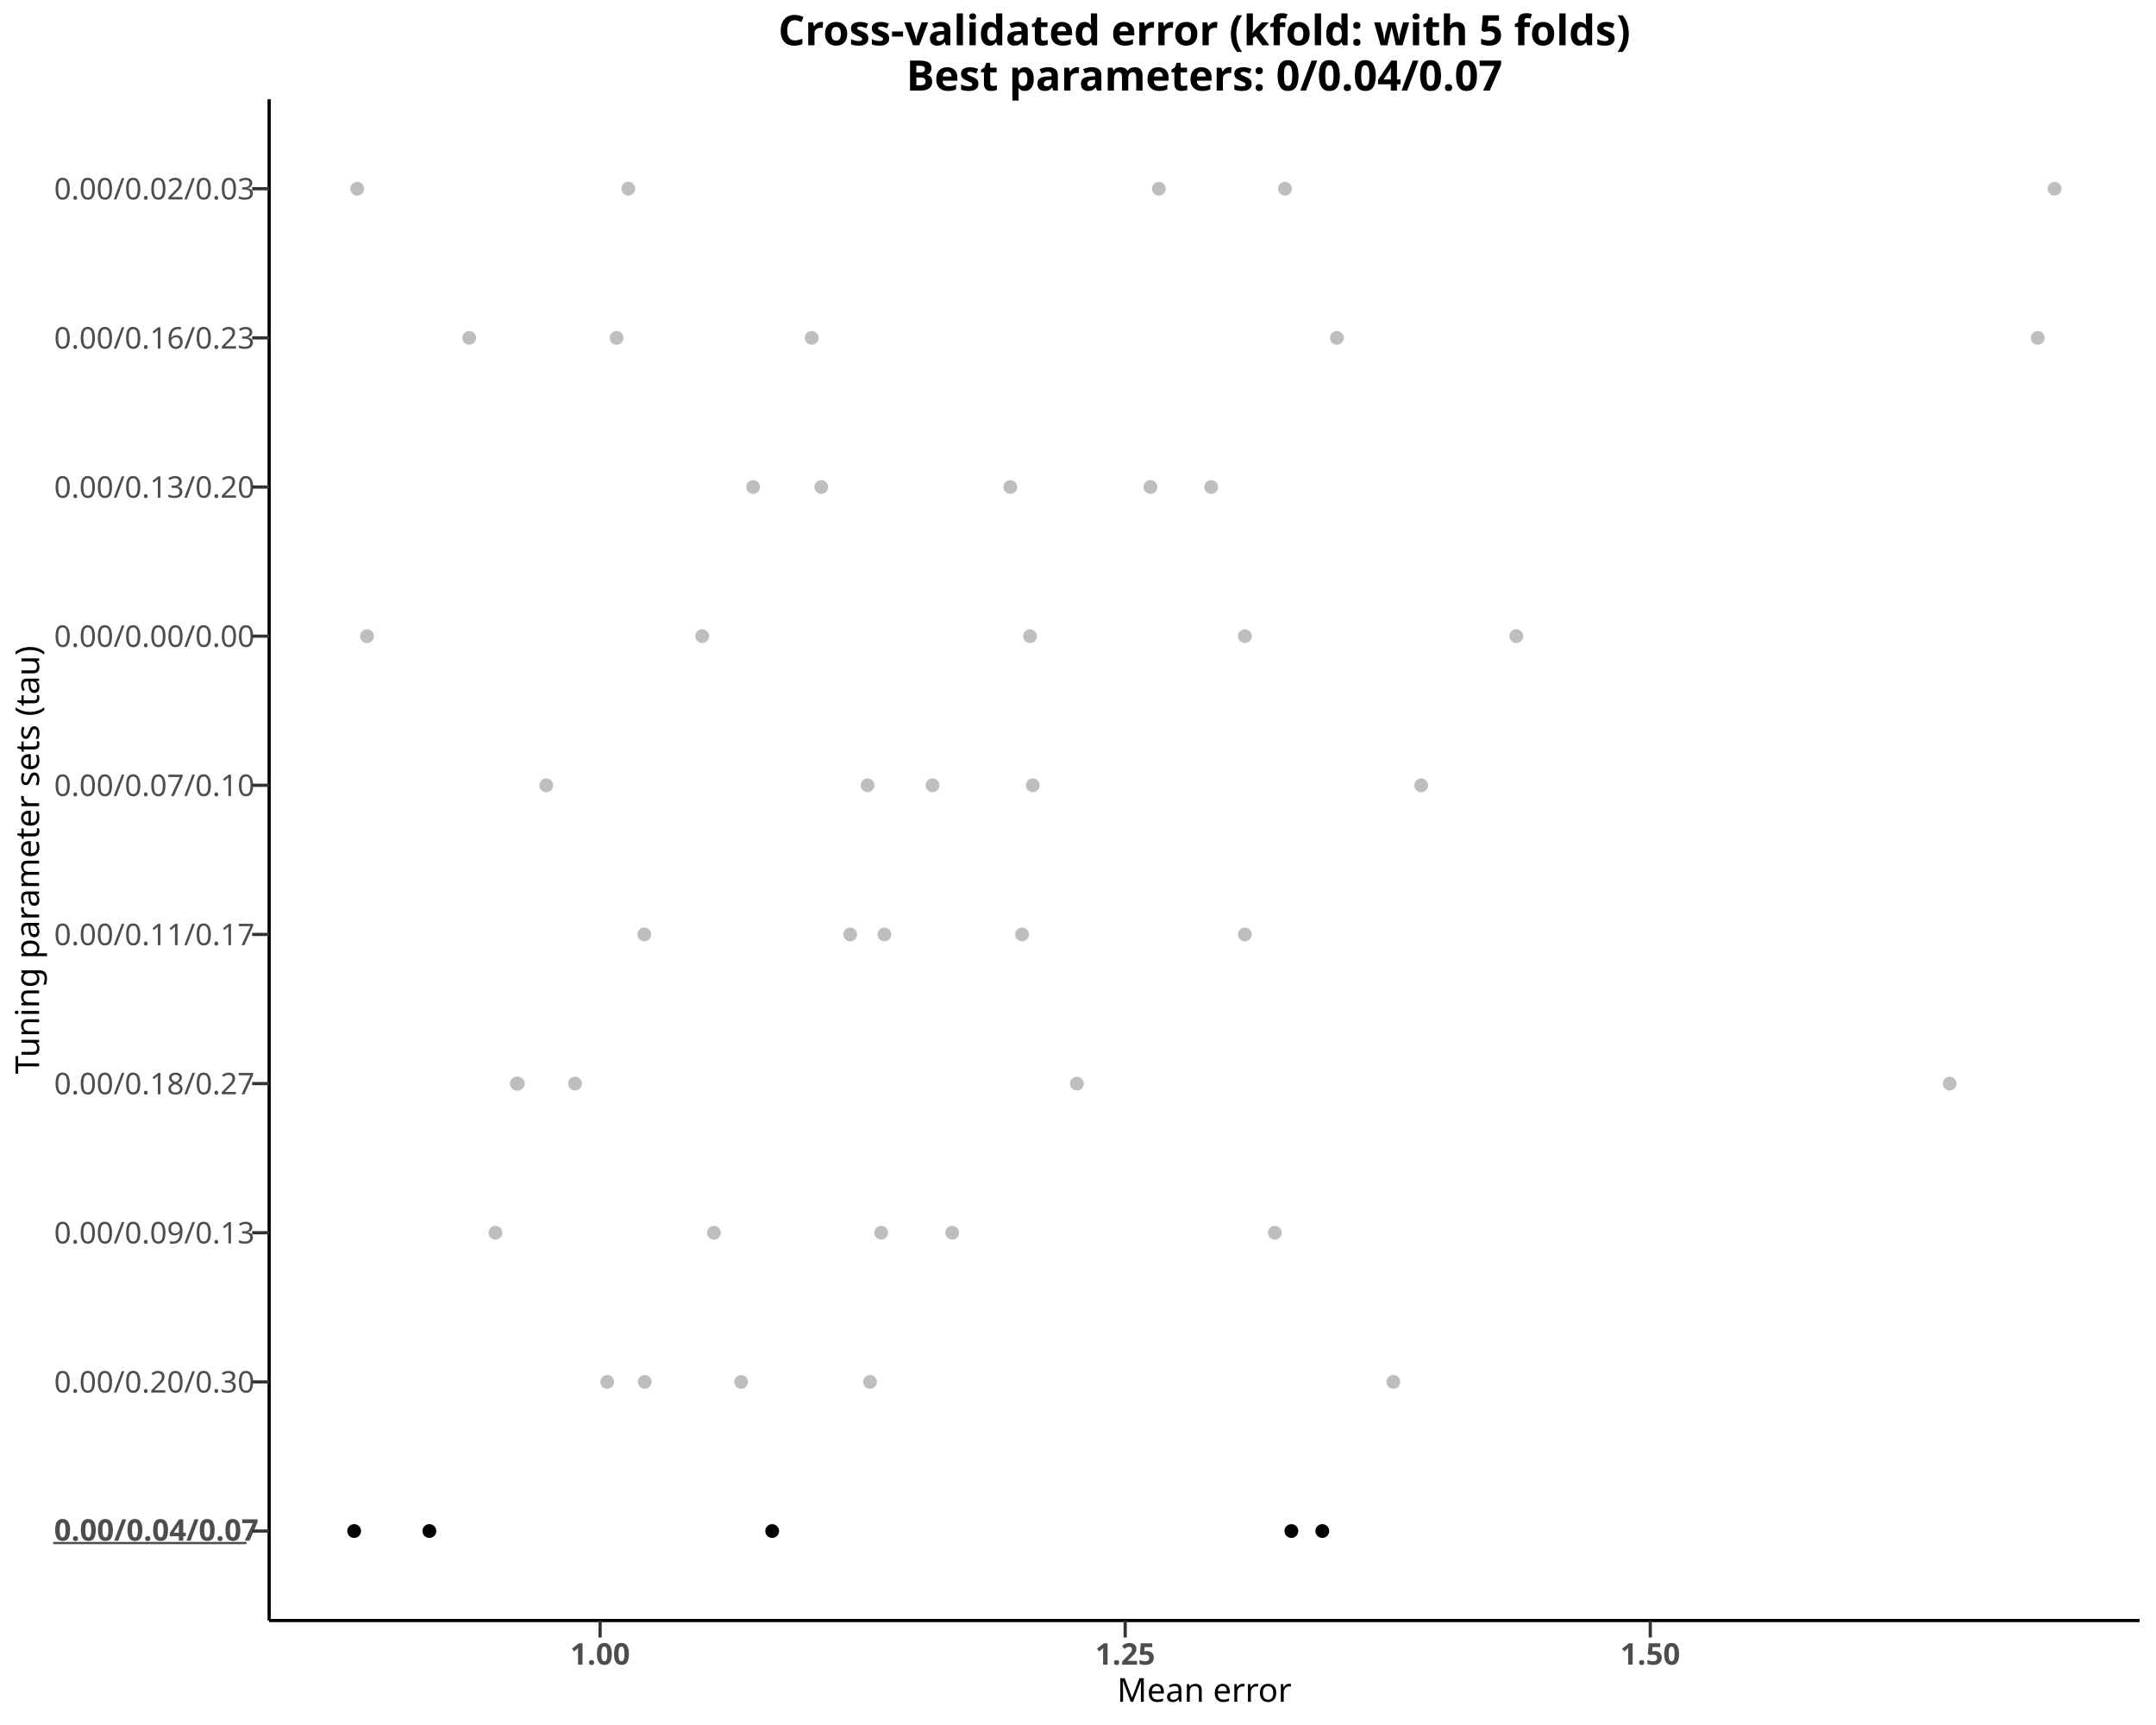
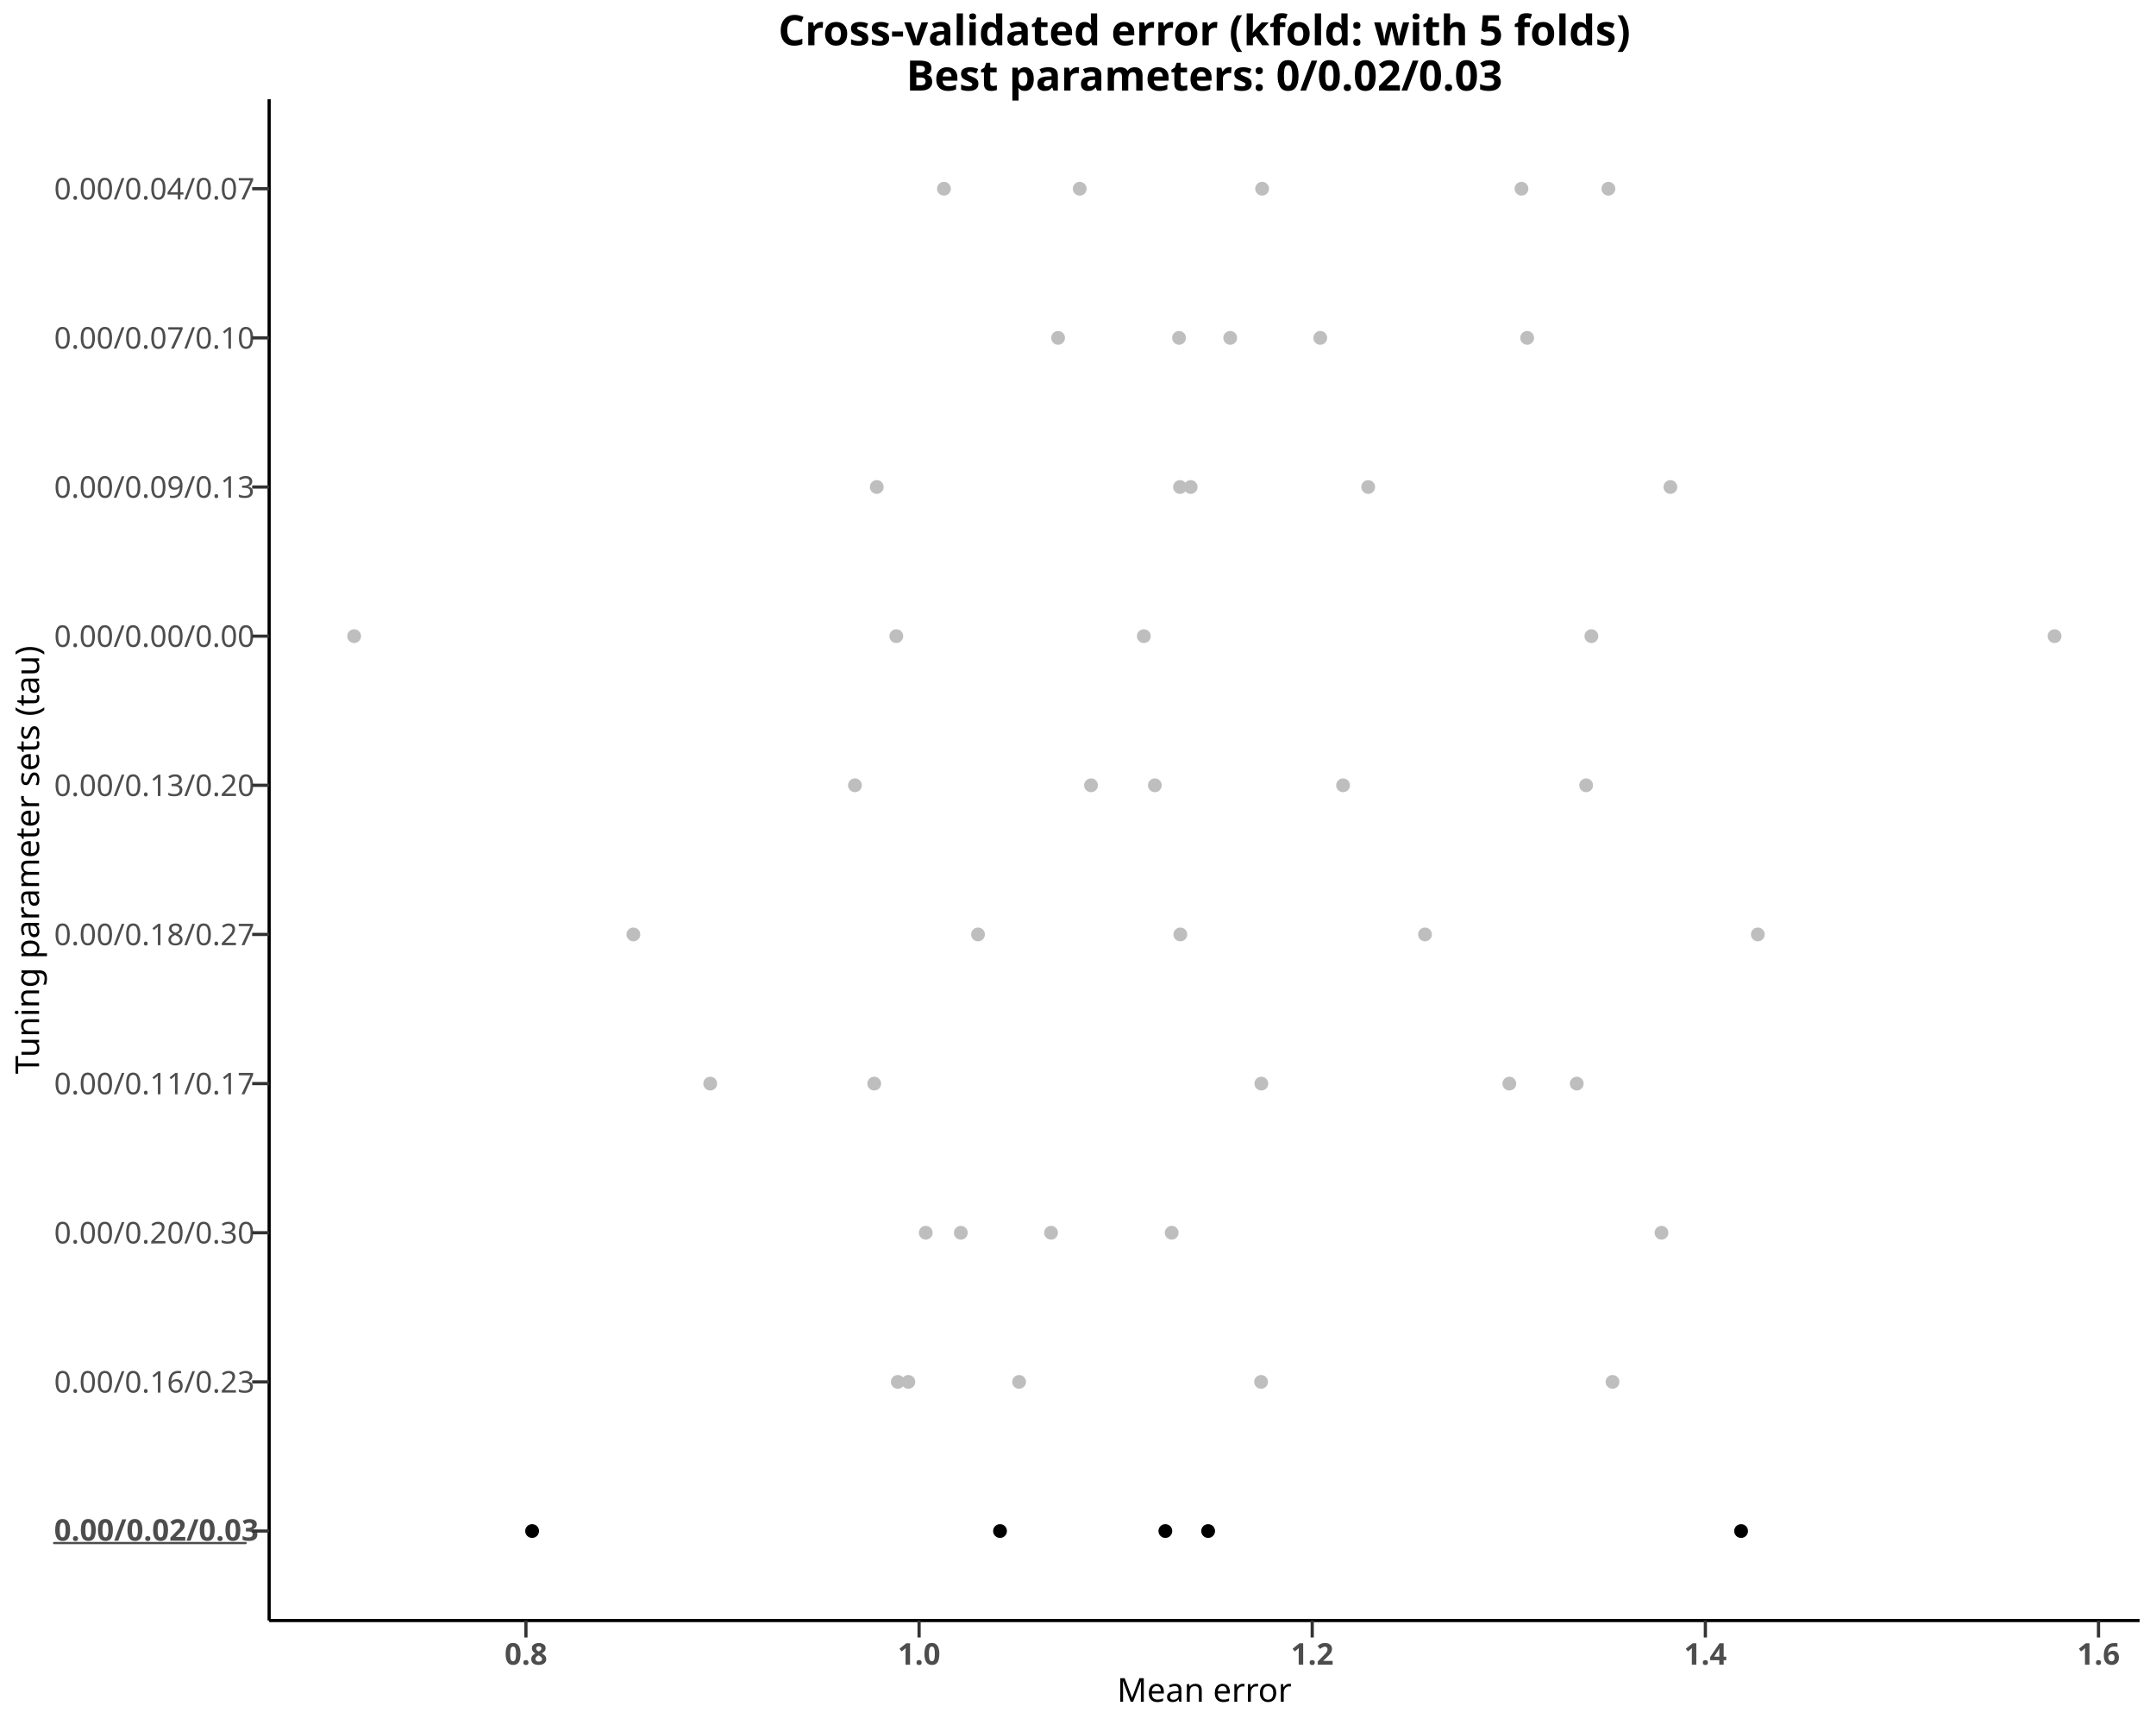
<svg xmlns="http://www.w3.org/2000/svg" class="svglite" data-engine-version="2.0" width="720.00pt" height="576.00pt" viewBox="0 0 720.00 576.00">
  <defs>
    <style type="text/css">
    .svglite line, .svglite polyline, .svglite polygon, .svglite path, .svglite rect, .svglite circle {
      fill: none;
      stroke: #000000;
      stroke-linecap: round;
      stroke-linejoin: round;
      stroke-miterlimit: 10.00;
    }
  </style>
  </defs>
  <rect width="100%" height="100%" style="stroke: none; fill: #FFFFFF;" />
  <defs>
    <clipPath id="cpMC4wMHw3MjAuMDB8MC4wMHw1NzYuMDA=">
      <rect x="0.00" y="0.00" width="720.00" height="576.00" />
    </clipPath>
  </defs>
  <g clip-path="url(#cpMC4wMHw3MjAuMDB8MC4wMHw1NzYuMDA=)">
    <rect x="0.00" y="0.00" width="720.00" height="576.00" style="stroke-width: 1.07; stroke: #FFFFFF; fill: #FFFFFF;" />
  </g>
  <defs>
    <clipPath id="cpODkuODh8NzE0LjUyfDMzLjE0fDU0MS4xMQ==">
      <rect x="89.88" y="33.14" width="624.64" height="507.97" />
    </clipPath>
  </defs>
  <g clip-path="url(#cpODkuODh8NzE0LjUyfDMzLjE0fDU0MS4xMQ==)">
    <rect x="89.88" y="33.14" width="624.64" height="507.97" style="stroke-width: 1.07; stroke: none; fill: #FFFFFF;" />
-     <circle cx="202.79" cy="461.43" r="1.95" style="stroke-width: 0.71; stroke: #BEBEBE; fill: #BEBEBE;" />
-     <circle cx="359.64" cy="361.83" r="1.95" style="stroke-width: 0.71; stroke: #BEBEBE; fill: #BEBEBE;" />
-     <circle cx="446.44" cy="112.82" r="1.95" style="stroke-width: 0.71; stroke: #BEBEBE; fill: #BEBEBE;" />
-     <circle cx="384.19" cy="162.62" r="1.95" style="stroke-width: 0.71; stroke: #BEBEBE; fill: #BEBEBE;" />
-     <circle cx="295.35" cy="312.02" r="1.95" style="stroke-width: 0.71; stroke: #BEBEBE; fill: #BEBEBE;" />
-     <circle cx="294.27" cy="411.63" r="1.95" style="stroke-width: 0.71; stroke: #BEBEBE; fill: #BEBEBE;" />
-     <circle cx="311.42" cy="262.22" r="1.95" style="stroke-width: 0.71; stroke: #BEBEBE; fill: #BEBEBE;" />
-     <circle cx="143.39" cy="511.23" r="1.95" style="stroke-width: 0.71; fill: #000000;" />
-     <circle cx="119.30" cy="63.02" r="1.95" style="stroke-width: 0.71; stroke: #BEBEBE; fill: #BEBEBE;" />
-     <circle cx="506.37" cy="212.42" r="1.95" style="stroke-width: 0.71; stroke: #BEBEBE; fill: #BEBEBE;" />
-     <circle cx="215.31" cy="461.43" r="1.95" style="stroke-width: 0.71; stroke: #BEBEBE; fill: #BEBEBE;" />
-     <circle cx="172.94" cy="361.83" r="1.95" style="stroke-width: 0.71; stroke: #BEBEBE; fill: #BEBEBE;" />
-     <circle cx="271.09" cy="112.82" r="1.95" style="stroke-width: 0.71; stroke: #BEBEBE; fill: #BEBEBE;" />
-     <circle cx="251.50" cy="162.62" r="1.95" style="stroke-width: 0.71; stroke: #BEBEBE; fill: #BEBEBE;" />
-     <circle cx="415.71" cy="312.02" r="1.95" style="stroke-width: 0.71; stroke: #BEBEBE; fill: #BEBEBE;" />
-     <circle cx="317.99" cy="411.63" r="1.95" style="stroke-width: 0.71; stroke: #BEBEBE; fill: #BEBEBE;" />
-     <circle cx="474.61" cy="262.22" r="1.95" style="stroke-width: 0.71; stroke: #BEBEBE; fill: #BEBEBE;" />
-     <circle cx="257.87" cy="511.23" r="1.95" style="stroke-width: 0.71; fill: #000000;" />
-     <circle cx="686.13" cy="63.02" r="1.95" style="stroke-width: 0.71; stroke: #BEBEBE; fill: #BEBEBE;" />
-     <circle cx="122.56" cy="212.42" r="1.95" style="stroke-width: 0.71; stroke: #BEBEBE; fill: #BEBEBE;" />
-     <circle cx="247.50" cy="461.43" r="1.95" style="stroke-width: 0.71; stroke: #BEBEBE; fill: #BEBEBE;" />
-     <circle cx="192.03" cy="361.83" r="1.95" style="stroke-width: 0.71; stroke: #BEBEBE; fill: #BEBEBE;" />
-     <circle cx="156.70" cy="112.82" r="1.95" style="stroke-width: 0.71; stroke: #BEBEBE; fill: #BEBEBE;" />
-     <circle cx="337.39" cy="162.62" r="1.95" style="stroke-width: 0.71; stroke: #BEBEBE; fill: #BEBEBE;" />
-     <circle cx="283.92" cy="312.02" r="1.95" style="stroke-width: 0.71; stroke: #BEBEBE; fill: #BEBEBE;" />
-     <circle cx="165.47" cy="411.63" r="1.95" style="stroke-width: 0.71; stroke: #BEBEBE; fill: #BEBEBE;" />
-     <circle cx="289.72" cy="262.22" r="1.95" style="stroke-width: 0.71; stroke: #BEBEBE; fill: #BEBEBE;" />
-     <circle cx="431.26" cy="511.23" r="1.95" style="stroke-width: 0.71; fill: #000000;" />
-     <circle cx="429.11" cy="63.02" r="1.95" style="stroke-width: 0.71; stroke: #BEBEBE; fill: #BEBEBE;" />
-     <circle cx="234.48" cy="212.42" r="1.95" style="stroke-width: 0.71; stroke: #BEBEBE; fill: #BEBEBE;" />
-     <circle cx="465.30" cy="461.43" r="1.95" style="stroke-width: 0.71; stroke: #BEBEBE; fill: #BEBEBE;" />
-     <circle cx="651.10" cy="361.83" r="1.95" style="stroke-width: 0.71; stroke: #BEBEBE; fill: #BEBEBE;" />
-     <circle cx="205.92" cy="112.82" r="1.95" style="stroke-width: 0.71; stroke: #BEBEBE; fill: #BEBEBE;" />
-     <circle cx="404.49" cy="162.62" r="1.95" style="stroke-width: 0.71; stroke: #BEBEBE; fill: #BEBEBE;" />
-     <circle cx="215.16" cy="312.02" r="1.95" style="stroke-width: 0.71; stroke: #BEBEBE; fill: #BEBEBE;" />
-     <circle cx="238.42" cy="411.63" r="1.95" style="stroke-width: 0.71; stroke: #BEBEBE; fill: #BEBEBE;" />
-     <circle cx="182.43" cy="262.22" r="1.95" style="stroke-width: 0.71; stroke: #BEBEBE; fill: #BEBEBE;" />
-     <circle cx="441.59" cy="511.23" r="1.95" style="stroke-width: 0.71; fill: #000000;" />
-     <circle cx="387.01" cy="63.02" r="1.95" style="stroke-width: 0.71; stroke: #BEBEBE; fill: #BEBEBE;" />
-     <circle cx="343.96" cy="212.42" r="1.95" style="stroke-width: 0.71; stroke: #BEBEBE; fill: #BEBEBE;" />
-     <circle cx="290.55" cy="461.43" r="1.95" style="stroke-width: 0.71; stroke: #BEBEBE; fill: #BEBEBE;" />
-     <circle cx="172.58" cy="361.83" r="1.95" style="stroke-width: 0.71; stroke: #BEBEBE; fill: #BEBEBE;" />
-     <circle cx="680.52" cy="112.82" r="1.95" style="stroke-width: 0.71; stroke: #BEBEBE; fill: #BEBEBE;" />
-     <circle cx="274.27" cy="162.62" r="1.95" style="stroke-width: 0.71; stroke: #BEBEBE; fill: #BEBEBE;" />
-     <circle cx="341.31" cy="312.02" r="1.95" style="stroke-width: 0.71; stroke: #BEBEBE; fill: #BEBEBE;" />
-     <circle cx="425.73" cy="411.63" r="1.95" style="stroke-width: 0.71; stroke: #BEBEBE; fill: #BEBEBE;" />
-     <circle cx="344.89" cy="262.22" r="1.95" style="stroke-width: 0.71; stroke: #BEBEBE; fill: #BEBEBE;" />
-     <circle cx="118.27" cy="511.23" r="1.95" style="stroke-width: 0.71; fill: #000000;" />
-     <circle cx="209.82" cy="63.02" r="1.95" style="stroke-width: 0.71; stroke: #BEBEBE; fill: #BEBEBE;" />
-     <circle cx="415.73" cy="212.42" r="1.95" style="stroke-width: 0.71; stroke: #BEBEBE; fill: #BEBEBE;" />
+     <circle cx="309.16" cy="411.63" r="1.95" style="stroke-width: 0.71; stroke: #BEBEBE; fill: #BEBEBE;" />
+     <circle cx="394.17" cy="312.02" r="1.95" style="stroke-width: 0.71; stroke: #BEBEBE; fill: #BEBEBE;" />
+     <circle cx="299.82" cy="461.43" r="1.95" style="stroke-width: 0.71; stroke: #BEBEBE; fill: #BEBEBE;" />
+     <circle cx="364.35" cy="262.22" r="1.95" style="stroke-width: 0.71; stroke: #BEBEBE; fill: #BEBEBE;" />
+     <circle cx="421.23" cy="361.83" r="1.95" style="stroke-width: 0.71; stroke: #BEBEBE; fill: #BEBEBE;" />
+     <circle cx="394.06" cy="162.62" r="1.95" style="stroke-width: 0.71; stroke: #BEBEBE; fill: #BEBEBE;" />
+     <circle cx="393.74" cy="112.82" r="1.95" style="stroke-width: 0.71; stroke: #BEBEBE; fill: #BEBEBE;" />
+     <circle cx="421.49" cy="63.02" r="1.95" style="stroke-width: 0.71; stroke: #BEBEBE; fill: #BEBEBE;" />
+     <circle cx="177.70" cy="511.23" r="1.95" style="stroke-width: 0.71; fill: #000000;" />
+     <circle cx="686.13" cy="212.42" r="1.95" style="stroke-width: 0.71; stroke: #BEBEBE; fill: #BEBEBE;" />
+     <circle cx="320.87" cy="411.63" r="1.95" style="stroke-width: 0.71; stroke: #BEBEBE; fill: #BEBEBE;" />
+     <circle cx="475.88" cy="312.02" r="1.95" style="stroke-width: 0.71; stroke: #BEBEBE; fill: #BEBEBE;" />
+     <circle cx="538.50" cy="461.43" r="1.95" style="stroke-width: 0.71; stroke: #BEBEBE; fill: #BEBEBE;" />
+     <circle cx="385.66" cy="262.22" r="1.95" style="stroke-width: 0.71; stroke: #BEBEBE; fill: #BEBEBE;" />
+     <circle cx="504.05" cy="361.83" r="1.95" style="stroke-width: 0.71; stroke: #BEBEBE; fill: #BEBEBE;" />
+     <circle cx="557.83" cy="162.62" r="1.95" style="stroke-width: 0.71; stroke: #BEBEBE; fill: #BEBEBE;" />
+     <circle cx="410.83" cy="112.82" r="1.95" style="stroke-width: 0.71; stroke: #BEBEBE; fill: #BEBEBE;" />
+     <circle cx="315.23" cy="63.02" r="1.95" style="stroke-width: 0.71; stroke: #BEBEBE; fill: #BEBEBE;" />
+     <circle cx="389.17" cy="511.23" r="1.95" style="stroke-width: 0.71; fill: #000000;" />
+     <circle cx="299.32" cy="212.42" r="1.95" style="stroke-width: 0.71; stroke: #BEBEBE; fill: #BEBEBE;" />
+     <circle cx="351.00" cy="411.63" r="1.95" style="stroke-width: 0.71; stroke: #BEBEBE; fill: #BEBEBE;" />
+     <circle cx="587.03" cy="312.02" r="1.95" style="stroke-width: 0.71; stroke: #BEBEBE; fill: #BEBEBE;" />
+     <circle cx="421.14" cy="461.43" r="1.95" style="stroke-width: 0.71; stroke: #BEBEBE; fill: #BEBEBE;" />
+     <circle cx="529.70" cy="262.22" r="1.95" style="stroke-width: 0.71; stroke: #BEBEBE; fill: #BEBEBE;" />
+     <circle cx="291.95" cy="361.83" r="1.95" style="stroke-width: 0.71; stroke: #BEBEBE; fill: #BEBEBE;" />
+     <circle cx="292.80" cy="162.62" r="1.95" style="stroke-width: 0.71; stroke: #BEBEBE; fill: #BEBEBE;" />
+     <circle cx="440.90" cy="112.82" r="1.95" style="stroke-width: 0.71; stroke: #BEBEBE; fill: #BEBEBE;" />
+     <circle cx="508.10" cy="63.02" r="1.95" style="stroke-width: 0.71; stroke: #BEBEBE; fill: #BEBEBE;" />
+     <circle cx="333.96" cy="511.23" r="1.95" style="stroke-width: 0.71; fill: #000000;" />
+     <circle cx="381.99" cy="212.42" r="1.95" style="stroke-width: 0.71; stroke: #BEBEBE; fill: #BEBEBE;" />
+     <circle cx="554.85" cy="411.63" r="1.95" style="stroke-width: 0.71; stroke: #BEBEBE; fill: #BEBEBE;" />
+     <circle cx="211.52" cy="312.02" r="1.95" style="stroke-width: 0.71; stroke: #BEBEBE; fill: #BEBEBE;" />
+     <circle cx="340.33" cy="461.43" r="1.95" style="stroke-width: 0.71; stroke: #BEBEBE; fill: #BEBEBE;" />
+     <circle cx="448.52" cy="262.22" r="1.95" style="stroke-width: 0.71; stroke: #BEBEBE; fill: #BEBEBE;" />
+     <circle cx="526.56" cy="361.83" r="1.95" style="stroke-width: 0.71; stroke: #BEBEBE; fill: #BEBEBE;" />
+     <circle cx="397.63" cy="162.62" r="1.95" style="stroke-width: 0.71; stroke: #BEBEBE; fill: #BEBEBE;" />
+     <circle cx="353.35" cy="112.82" r="1.95" style="stroke-width: 0.71; stroke: #BEBEBE; fill: #BEBEBE;" />
+     <circle cx="537.13" cy="63.02" r="1.95" style="stroke-width: 0.71; stroke: #BEBEBE; fill: #BEBEBE;" />
+     <circle cx="581.44" cy="511.23" r="1.95" style="stroke-width: 0.71; fill: #000000;" />
+     <circle cx="118.27" cy="212.42" r="1.95" style="stroke-width: 0.71; stroke: #BEBEBE; fill: #BEBEBE;" />
+     <circle cx="391.29" cy="411.63" r="1.95" style="stroke-width: 0.71; stroke: #BEBEBE; fill: #BEBEBE;" />
+     <circle cx="326.61" cy="312.02" r="1.95" style="stroke-width: 0.71; stroke: #BEBEBE; fill: #BEBEBE;" />
+     <circle cx="303.35" cy="461.43" r="1.95" style="stroke-width: 0.71; stroke: #BEBEBE; fill: #BEBEBE;" />
+     <circle cx="285.51" cy="262.22" r="1.95" style="stroke-width: 0.71; stroke: #BEBEBE; fill: #BEBEBE;" />
+     <circle cx="237.18" cy="361.83" r="1.95" style="stroke-width: 0.71; stroke: #BEBEBE; fill: #BEBEBE;" />
+     <circle cx="456.91" cy="162.62" r="1.95" style="stroke-width: 0.71; stroke: #BEBEBE; fill: #BEBEBE;" />
+     <circle cx="510.00" cy="112.82" r="1.95" style="stroke-width: 0.71; stroke: #BEBEBE; fill: #BEBEBE;" />
+     <circle cx="360.57" cy="63.02" r="1.95" style="stroke-width: 0.71; stroke: #BEBEBE; fill: #BEBEBE;" />
+     <circle cx="403.46" cy="511.23" r="1.95" style="stroke-width: 0.71; fill: #000000;" />
+     <circle cx="531.45" cy="212.42" r="1.95" style="stroke-width: 0.71; stroke: #BEBEBE; fill: #BEBEBE;" />
  </g>
  <g clip-path="url(#cpMC4wMHw3MjAuMDB8MC4wMHw1NzYuMDA=)">
    <polyline points="89.88,541.11 89.88,33.14 " style="stroke-width: 1.07; stroke-linecap: butt;" />
-     <text x="18.07" y="465.00" style="font-size: 10.00px; fill: #4D4D4D; font-family: sans;" textLength="63.95px" lengthAdjust="spacingAndGlyphs">0.00/0.20/0.30</text>
+     <text x="18.07" y="415.20" style="font-size: 10.00px; fill: #4D4D4D; font-family: sans;" textLength="63.95px" lengthAdjust="spacingAndGlyphs">0.00/0.20/0.30</text>
    <text x="18.07" y="216.00" style="font-size: 10.00px; fill: #4D4D4D; font-family: sans;" textLength="63.95px" lengthAdjust="spacingAndGlyphs">0.00/0.00/0.00</text>
-     <text x="18.07" y="315.60" style="font-size: 10.00px; fill: #4D4D4D; font-family: sans;" textLength="63.95px" lengthAdjust="spacingAndGlyphs">0.00/0.11/0.17</text>
-     <text x="18.07" y="116.40" style="font-size: 10.00px; fill: #4D4D4D; font-family: sans;" textLength="63.95px" lengthAdjust="spacingAndGlyphs">0.00/0.16/0.23</text>
-     <text x="18.07" y="365.40" style="font-size: 10.00px; fill: #4D4D4D; font-family: sans;" textLength="63.95px" lengthAdjust="spacingAndGlyphs">0.00/0.18/0.27</text>
-     <text x="18.07" y="166.20" style="font-size: 10.00px; fill: #4D4D4D; font-family: sans;" textLength="63.95px" lengthAdjust="spacingAndGlyphs">0.00/0.13/0.20</text>
-     <text x="18.07" y="265.80" style="font-size: 10.00px; fill: #4D4D4D; font-family: sans;" textLength="63.95px" lengthAdjust="spacingAndGlyphs">0.00/0.07/0.10</text>
-     <text x="18.07" y="415.20" style="font-size: 10.00px; fill: #4D4D4D; font-family: sans;" textLength="63.95px" lengthAdjust="spacingAndGlyphs">0.00/0.09/0.13</text>
-     <text x="18.07" y="514.46" style="font-size: 10.00px; font-weight: bold; fill: #4D4D4D; font-family: sans;" textLength="63.95px" lengthAdjust="spacingAndGlyphs">0.00/0.04/0.07</text>
+     <text x="18.07" y="365.40" style="font-size: 10.00px; fill: #4D4D4D; font-family: sans;" textLength="63.95px" lengthAdjust="spacingAndGlyphs">0.00/0.11/0.17</text>
+     <text x="18.07" y="465.00" style="font-size: 10.00px; fill: #4D4D4D; font-family: sans;" textLength="63.95px" lengthAdjust="spacingAndGlyphs">0.00/0.16/0.23</text>
+     <text x="18.07" y="315.60" style="font-size: 10.00px; fill: #4D4D4D; font-family: sans;" textLength="63.95px" lengthAdjust="spacingAndGlyphs">0.00/0.18/0.27</text>
+     <text x="18.07" y="265.80" style="font-size: 10.00px; fill: #4D4D4D; font-family: sans;" textLength="63.95px" lengthAdjust="spacingAndGlyphs">0.00/0.13/0.20</text>
+     <text x="18.07" y="116.40" style="font-size: 10.00px; fill: #4D4D4D; font-family: sans;" textLength="63.95px" lengthAdjust="spacingAndGlyphs">0.00/0.07/0.10</text>
+     <text x="18.07" y="166.20" style="font-size: 10.00px; fill: #4D4D4D; font-family: sans;" textLength="63.95px" lengthAdjust="spacingAndGlyphs">0.00/0.09/0.13</text>
+     <text x="18.07" y="66.60" style="font-size: 10.00px; fill: #4D4D4D; font-family: sans;" textLength="63.95px" lengthAdjust="spacingAndGlyphs">0.00/0.04/0.07</text>
+     <text x="18.07" y="514.46" style="font-size: 10.00px; font-weight: bold; fill: #4D4D4D; font-family: sans;" textLength="63.95px" lengthAdjust="spacingAndGlyphs">0.00/0.02/0.03</text>
    <polyline points="18.07,515.24 82.02,515.24 " style="stroke-width: 0.75; stroke: #4D4D4D;" />
-     <text x="18.07" y="66.60" style="font-size: 10.00px; fill: #4D4D4D; font-family: sans;" textLength="63.95px" lengthAdjust="spacingAndGlyphs">0.00/0.02/0.03</text>
+     <polyline points="84.21,411.63 89.88,411.63 " style="stroke-width: 1.07; stroke: #333333; stroke-linecap: butt;" />
+     <polyline points="84.21,312.02 89.88,312.02 " style="stroke-width: 1.07; stroke: #333333; stroke-linecap: butt;" />
    <polyline points="84.21,461.43 89.88,461.43 " style="stroke-width: 1.07; stroke: #333333; stroke-linecap: butt;" />
+     <polyline points="84.21,262.22 89.88,262.22 " style="stroke-width: 1.07; stroke: #333333; stroke-linecap: butt;" />
    <polyline points="84.21,361.83 89.88,361.83 " style="stroke-width: 1.07; stroke: #333333; stroke-linecap: butt;" />
+     <polyline points="84.21,162.62 89.88,162.62 " style="stroke-width: 1.07; stroke: #333333; stroke-linecap: butt;" />
    <polyline points="84.21,112.82 89.88,112.82 " style="stroke-width: 1.07; stroke: #333333; stroke-linecap: butt;" />
-     <polyline points="84.21,162.62 89.88,162.62 " style="stroke-width: 1.07; stroke: #333333; stroke-linecap: butt;" />
-     <polyline points="84.21,312.02 89.88,312.02 " style="stroke-width: 1.07; stroke: #333333; stroke-linecap: butt;" />
-     <polyline points="84.21,411.63 89.88,411.63 " style="stroke-width: 1.07; stroke: #333333; stroke-linecap: butt;" />
-     <polyline points="84.21,262.22 89.88,262.22 " style="stroke-width: 1.07; stroke: #333333; stroke-linecap: butt;" />
+     <polyline points="84.21,63.02 89.88,63.02 " style="stroke-width: 1.07; stroke: #333333; stroke-linecap: butt;" />
    <polyline points="84.21,511.23 89.88,511.23 " style="stroke-width: 1.07; stroke: #333333; stroke-linecap: butt;" />
-     <polyline points="84.21,63.02 89.88,63.02 " style="stroke-width: 1.07; stroke: #333333; stroke-linecap: butt;" />
    <polyline points="84.21,212.42 89.88,212.42 " style="stroke-width: 1.07; stroke: #333333; stroke-linecap: butt;" />
    <polyline points="89.88,541.11 714.52,541.11 " style="stroke-width: 1.07; stroke-linecap: butt;" />
-     <polyline points="200.41,546.78 200.41,541.11 " style="stroke-width: 1.07; stroke: #333333; stroke-linecap: butt;" />
-     <polyline points="375.76,546.78 375.76,541.11 " style="stroke-width: 1.07; stroke: #333333; stroke-linecap: butt;" />
-     <polyline points="551.11,546.78 551.11,541.11 " style="stroke-width: 1.07; stroke: #333333; stroke-linecap: butt;" />
-     <text x="200.41" y="555.85" text-anchor="middle" style="font-size: 10.00px; font-weight: bold; fill: #4D4D4D; font-family: sans;" textLength="19.46px" lengthAdjust="spacingAndGlyphs">1.00</text>
-     <text x="375.76" y="555.85" text-anchor="middle" style="font-size: 10.00px; font-weight: bold; fill: #4D4D4D; font-family: sans;" textLength="19.46px" lengthAdjust="spacingAndGlyphs">1.25</text>
-     <text x="551.11" y="555.85" text-anchor="middle" style="font-size: 10.00px; font-weight: bold; fill: #4D4D4D; font-family: sans;" textLength="19.46px" lengthAdjust="spacingAndGlyphs">1.50</text>
+     <polyline points="175.64,546.78 175.64,541.11 " style="stroke-width: 1.07; stroke: #333333; stroke-linecap: butt;" />
+     <polyline points="306.93,546.78 306.93,541.11 " style="stroke-width: 1.07; stroke: #333333; stroke-linecap: butt;" />
+     <polyline points="438.22,546.78 438.22,541.11 " style="stroke-width: 1.07; stroke: #333333; stroke-linecap: butt;" />
+     <polyline points="569.51,546.78 569.51,541.11 " style="stroke-width: 1.07; stroke: #333333; stroke-linecap: butt;" />
+     <polyline points="700.80,546.78 700.80,541.11 " style="stroke-width: 1.07; stroke: #333333; stroke-linecap: butt;" />
+     <text x="175.64" y="555.85" text-anchor="middle" style="font-size: 10.00px; font-weight: bold; fill: #4D4D4D; font-family: sans;" textLength="13.90px" lengthAdjust="spacingAndGlyphs">0.8</text>
+     <text x="306.93" y="555.85" text-anchor="middle" style="font-size: 10.00px; font-weight: bold; fill: #4D4D4D; font-family: sans;" textLength="13.90px" lengthAdjust="spacingAndGlyphs">1.0</text>
+     <text x="438.22" y="555.85" text-anchor="middle" style="font-size: 10.00px; font-weight: bold; fill: #4D4D4D; font-family: sans;" textLength="13.90px" lengthAdjust="spacingAndGlyphs">1.2</text>
+     <text x="569.51" y="555.85" text-anchor="middle" style="font-size: 10.00px; font-weight: bold; fill: #4D4D4D; font-family: sans;" textLength="13.90px" lengthAdjust="spacingAndGlyphs">1.4</text>
+     <text x="700.80" y="555.85" text-anchor="middle" style="font-size: 10.00px; font-weight: bold; fill: #4D4D4D; font-family: sans;" textLength="13.90px" lengthAdjust="spacingAndGlyphs">1.6</text>
    <text x="402.20" y="568.24" text-anchor="middle" style="font-size: 11.00px; font-family: sans;" textLength="53.80px" lengthAdjust="spacingAndGlyphs">Mean error</text>
    <text transform="translate(13.05,287.12) rotate(-90)" text-anchor="middle" style="font-size: 11.00px; font-family: sans;" textLength="135.74px" lengthAdjust="spacingAndGlyphs">Tuning parameter sets (tau)</text>
    <text x="402.20" y="15.11" text-anchor="middle" style="font-size: 14.00px; font-weight: bold; font-family: sans;" textLength="251.34px" lengthAdjust="spacingAndGlyphs">Cross-validated error (kfold: with 5 folds)</text>
-     <text x="402.20" y="30.23" text-anchor="middle" style="font-size: 14.00px; font-weight: bold; font-family: sans;" textLength="180.57px" lengthAdjust="spacingAndGlyphs">Best parameters: 0/0.04/0.07</text>
+     <text x="402.20" y="30.23" text-anchor="middle" style="font-size: 14.00px; font-weight: bold; font-family: sans;" textLength="180.57px" lengthAdjust="spacingAndGlyphs">Best parameters: 0/0.02/0.03</text>
  </g>
</svg>
